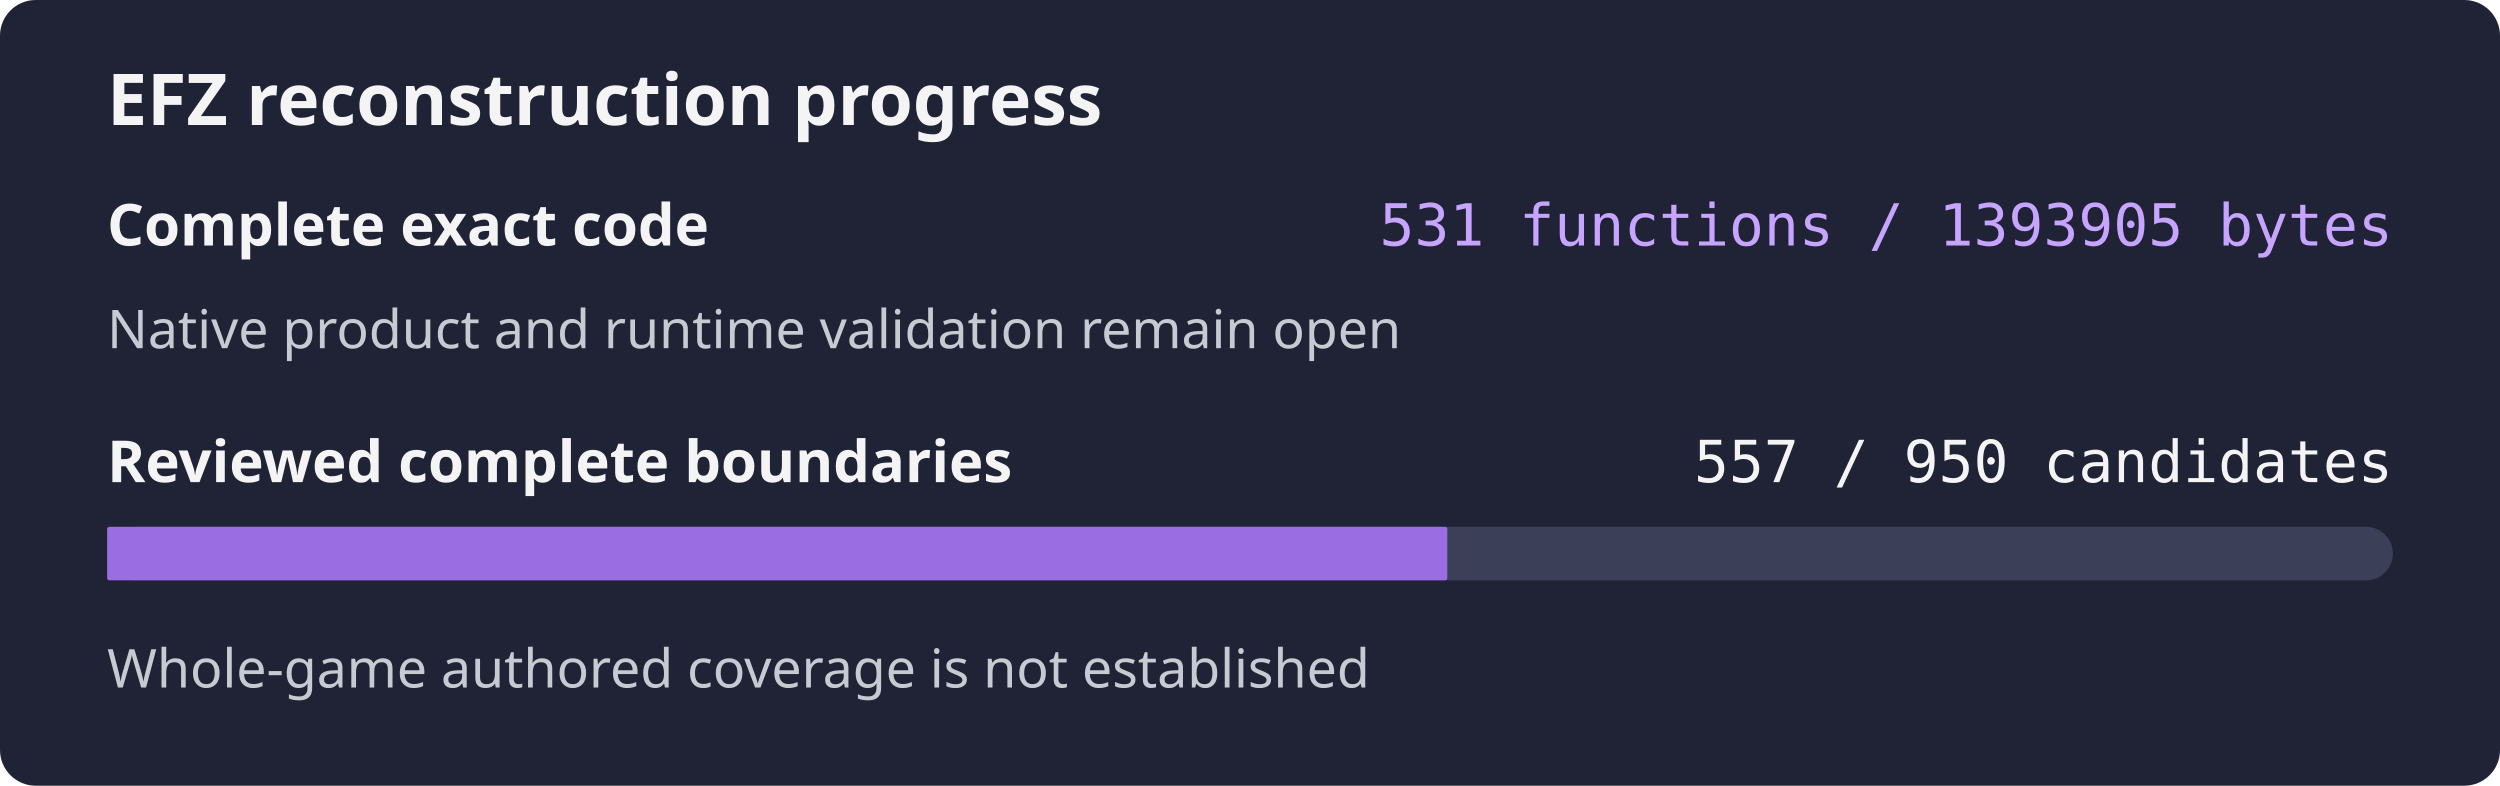
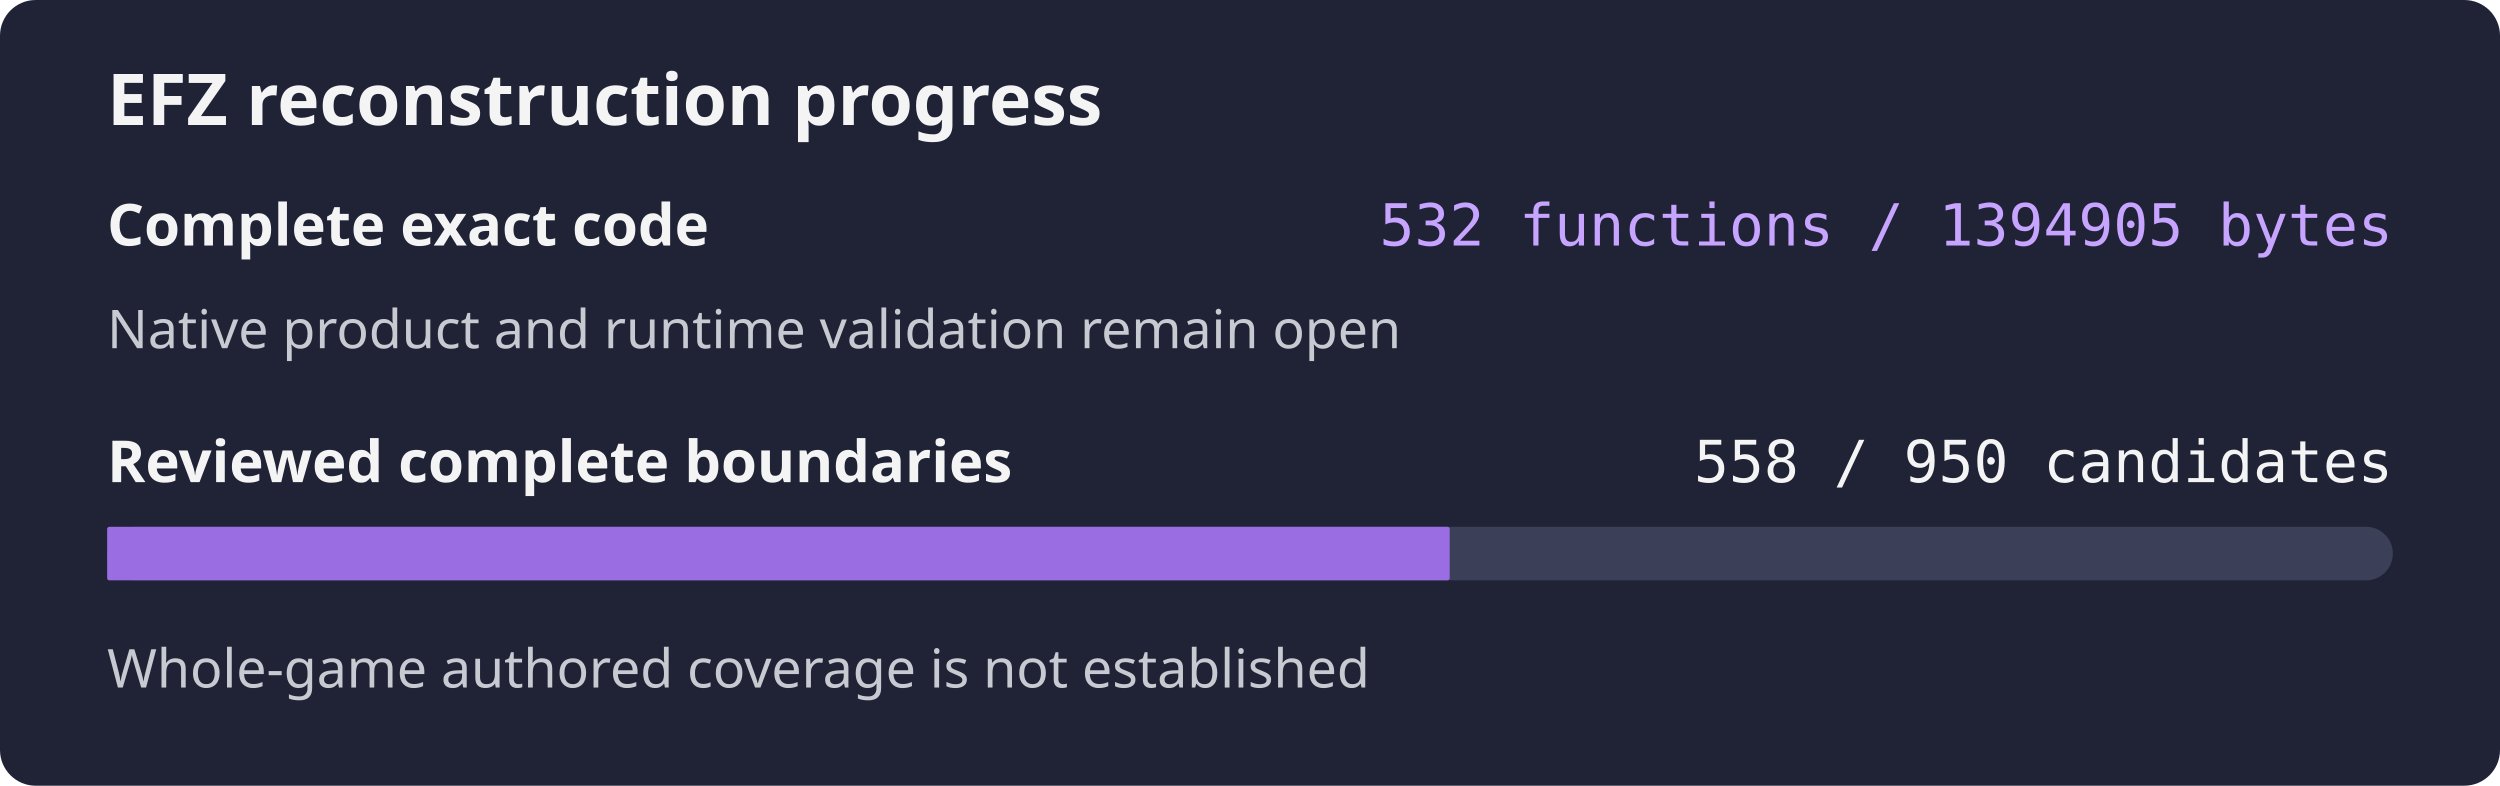
- <svg xmlns="http://www.w3.org/2000/svg" width="560" height="176" role="img" aria-label="EFZ reconstruction: 531 exact functions, 1393905 exact bytes; 557 reviewed boundaries out of 950 candidates">
+ <svg xmlns="http://www.w3.org/2000/svg" width="560" height="176" role="img" aria-label="EFZ reconstruction: 532 exact functions, 1394905 exact bytes; 558 reviewed boundaries out of 950 candidates">
  <rect width="560" height="176" rx="8" fill="#1f2335" />
  <text x="24" y="28" fill="#f4f4f5" font-family="sans-serif" font-size="16" font-weight="600">EFZ reconstruction progress</text>
  <text x="24" y="55" fill="#f4f4f5" font-family="sans-serif" font-size="13" font-weight="600">Complete exact code</text>
-   <text x="536" y="55" fill="#c7a4ff" text-anchor="end" font-family="monospace" font-size="13">531 functions / 1393905 bytes</text>
+   <text x="536" y="55" fill="#c7a4ff" text-anchor="end" font-family="monospace" font-size="13">532 functions / 1394905 bytes</text>
  <text x="24" y="78" fill="#c8cad2" font-family="sans-serif" font-size="12">Native product and runtime validation remain open</text>
  <text x="24" y="108" fill="#f4f4f5" font-family="sans-serif" font-size="13" font-weight="600">Reviewed complete boundaries</text>
-   <text x="536" y="108" fill="#f4f4f5" text-anchor="end" font-family="monospace" font-size="13">557 / 950 candidates</text>
+   <text x="536" y="108" fill="#f4f4f5" text-anchor="end" font-family="monospace" font-size="13">558 / 950 candidates</text>
  <rect x="24" y="118" width="512" height="12" rx="6" fill="#3b4058" />
-   <rect x="24" y="118" width="300.19" height="12" rx="0.5" fill="#9b6de3" />
+   <rect x="24" y="118" width="300.73" height="12" rx="0.5" fill="#9b6de3" />
  <text x="24" y="154" fill="#c8cad2" font-family="sans-serif" font-size="12">Whole-game authored coverage is not established</text>
</svg>
